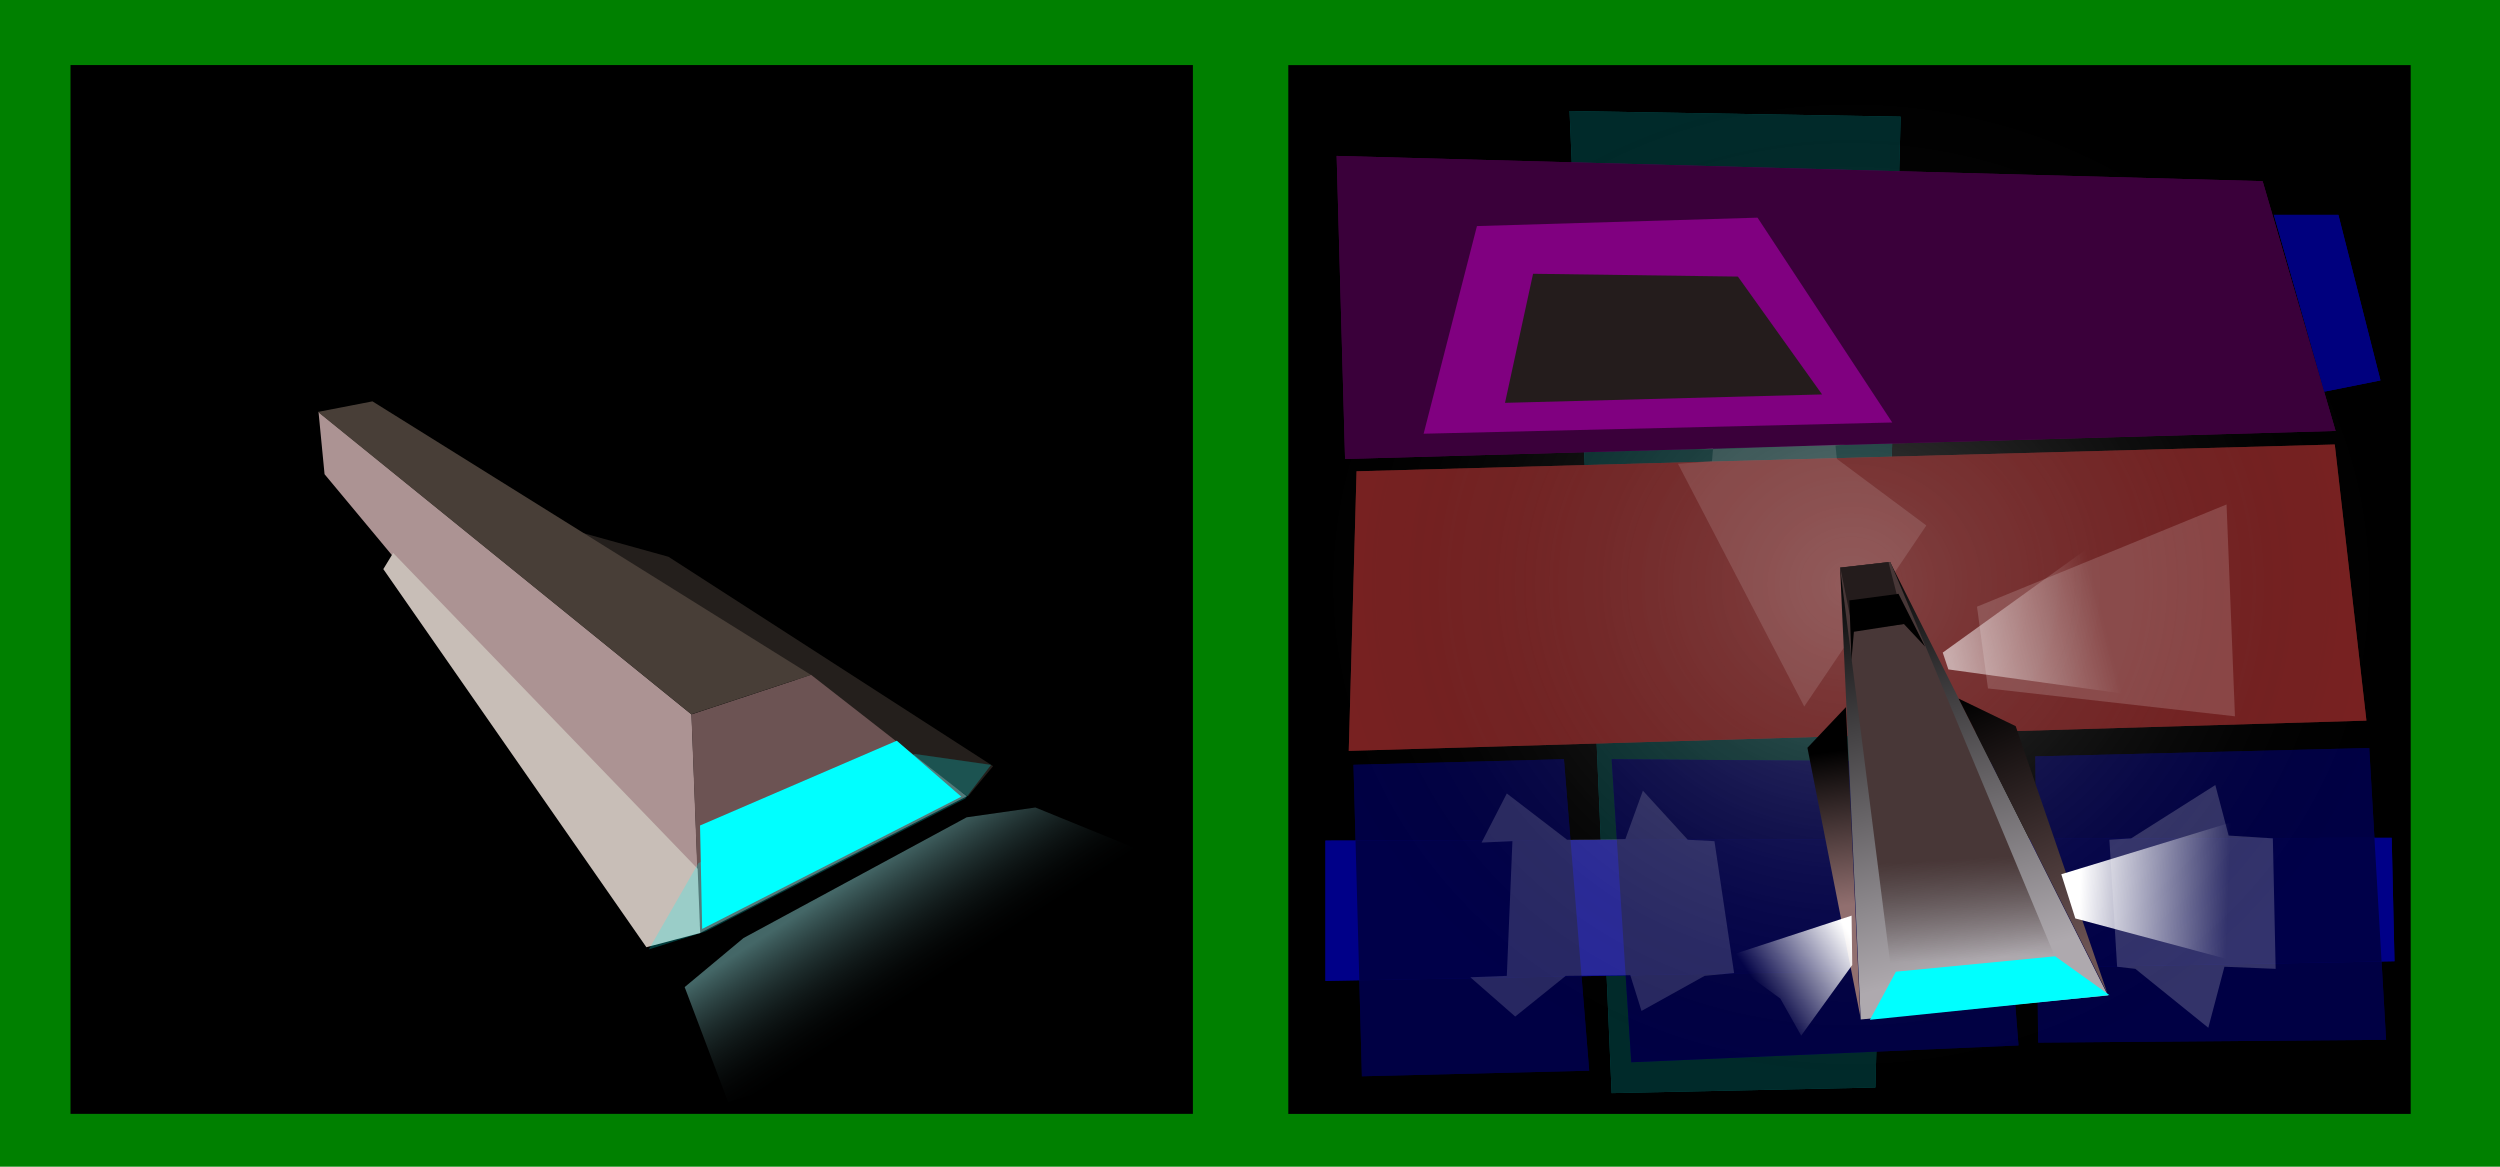
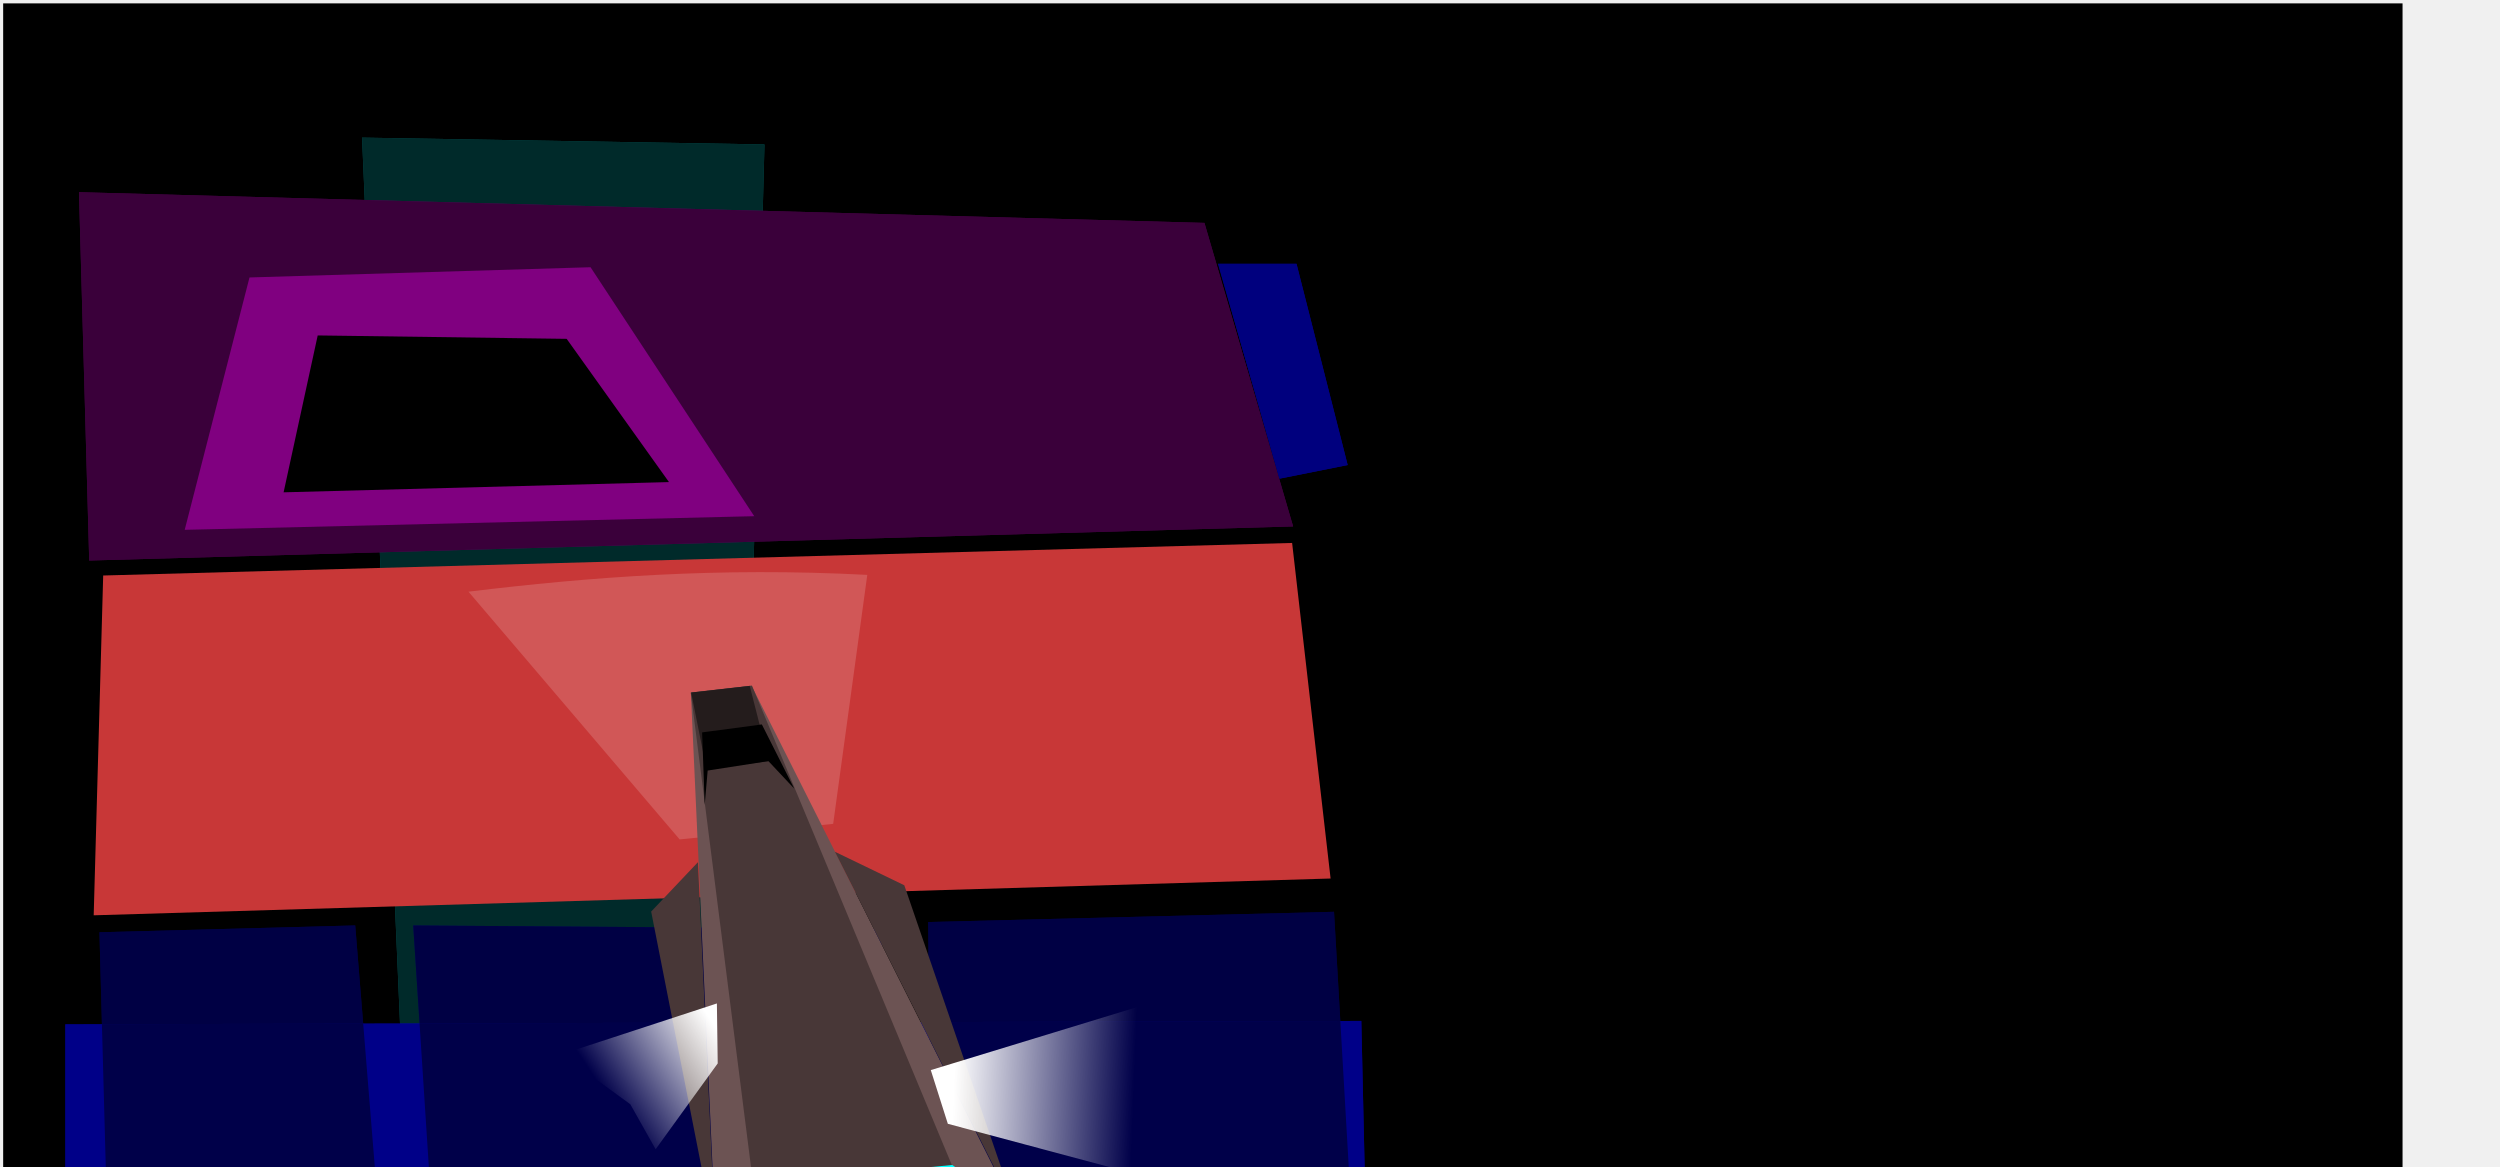
<svg xmlns="http://www.w3.org/2000/svg" xmlns:xlink="http://www.w3.org/1999/xlink" width="900" height="420" id="svg2" version="1.1">
  <defs id="defs4">
    <linearGradient id="linearGradient3857">
      <stop id="stop3859" offset="0" style="stop-color:#ffffff;stop-opacity:0.526;" />
      <stop id="stop3861" offset="1" style="stop-color:#000000;stop-opacity:0;" />
    </linearGradient>
    <linearGradient id="linearGradient4504">
      <stop id="stop4506" offset="0" style="stop-color:#6c5353;stop-opacity:1;" />
      <stop id="stop4508" offset="1" style="stop-color:#000000;stop-opacity:1;" />
    </linearGradient>
    <linearGradient id="linearGradient4496">
      <stop id="stop4498" offset="0" style="stop-color:#483737;stop-opacity:1;" />
      <stop id="stop4500" offset="1" style="stop-color:#483737;stop-opacity:0;" />
    </linearGradient>
    <linearGradient id="linearGradient4488">
      <stop id="stop4490" offset="0" style="stop-color:#aea9ae;stop-opacity:1;" />
      <stop id="stop4492" offset="1" style="stop-color:#000000;stop-opacity:1;" />
    </linearGradient>
    <linearGradient id="linearGradient4463">
      <stop id="stop4465" offset="0" style="stop-color:#916f6f;stop-opacity:1;" />
      <stop id="stop4467" offset="1" style="stop-color:#000000;stop-opacity:1;" />
    </linearGradient>
    <linearGradient id="linearGradient4455">
      <stop id="stop4457" offset="0" style="stop-color:#ffffff;stop-opacity:1;" />
      <stop id="stop4459" offset="1" style="stop-color:#ffffff;stop-opacity:0;" />
    </linearGradient>
    <linearGradient id="linearGradient4447">
      <stop id="stop4449" offset="0" style="stop-color:#ffffff;stop-opacity:1;" />
      <stop id="stop4451" offset="1" style="stop-color:#ffffff;stop-opacity:0;" />
    </linearGradient>
    <linearGradient id="linearGradient4433">
      <stop id="stop4435" offset="0" style="stop-color:#ffffff;stop-opacity:1;" />
      <stop id="stop4437" offset="1" style="stop-color:#ffffff;stop-opacity:0;" />
    </linearGradient>
    <linearGradient id="linearGradient4387">
      <stop id="stop4389" offset="0" style="stop-color:#a9ffff;stop-opacity:1;" />
      <stop id="stop4391" offset="1" style="stop-color:#000000;stop-opacity:0;" />
    </linearGradient>
    <linearGradient id="linearGradient4373">
      <stop id="stop4375" offset="0" style="stop-color:#ffffff;stop-opacity:1;" />
      <stop id="stop4377" offset="1" style="stop-color:#000000;stop-opacity:0;" />
    </linearGradient>
    <linearGradient gradientUnits="userSpaceOnUse" y2="354.845" x2="338.401" y1="313.429" x1="311.632" id="linearGradient4405" xlink:href="#linearGradient4387" />
    <linearGradient gradientTransform="matrix(0.9581152,0,0,0.9771429,26.02069,8.526504)" spreadMethod="pad" gradientUnits="userSpaceOnUse" y2="359.524" x2="636.901" y1="337.3" x1="669.731" id="linearGradient4439" xlink:href="#linearGradient4433" />
    <linearGradient gradientUnits="userSpaceOnUse" y2="322.274" x2="802.819" y1="320.254" x1="749.533" id="linearGradient4453" xlink:href="#linearGradient4447" />
    <linearGradient gradientUnits="userSpaceOnUse" y2="224.29" x2="758.119" y1="238.432" x1="702.814" id="linearGradient4461" xlink:href="#linearGradient4455" />
    <linearGradient gradientUnits="userSpaceOnUse" y2="293.064" x2="740.067" y1="348.37" x1="747.286" id="linearGradient4469" xlink:href="#linearGradient4463" />
    <linearGradient gradientTransform="translate(-80.8122,-22.22336)" y2="293.064" x2="740.067" y1="348.37" x1="747.286" gradientUnits="userSpaceOnUse" id="linearGradient4484" xlink:href="#linearGradient4463" />
    <linearGradient gradientUnits="userSpaceOnUse" y2="202.38" x2="671.283" y1="347.737" x1="710.221" id="linearGradient4494" xlink:href="#linearGradient4488" />
    <linearGradient gradientUnits="userSpaceOnUse" y2="345.615" x2="708.042" y1="309.544" x1="706.262" id="linearGradient4502" xlink:href="#linearGradient4496" />
    <linearGradient gradientUnits="userSpaceOnUse" y2="251.538" x2="707.158" y1="344.038" x1="747.877" id="linearGradient4510" xlink:href="#linearGradient4504" />
    <linearGradient y2="202.38" x2="671.283" y1="347.737" x1="710.221" gradientUnits="userSpaceOnUse" id="linearGradient5149" xlink:href="#linearGradient4488" />
    <linearGradient y2="345.615" x2="708.042" y1="309.544" x1="706.262" gradientUnits="userSpaceOnUse" id="linearGradient5151" xlink:href="#linearGradient4496" />
    <linearGradient y2="293.064" x2="740.067" y1="348.37" x1="747.286" gradientTransform="translate(-80.8122,-22.22336)" gradientUnits="userSpaceOnUse" id="linearGradient5153" xlink:href="#linearGradient4463" />
    <linearGradient y2="251.538" x2="707.158" y1="344.038" x1="747.877" gradientUnits="userSpaceOnUse" id="linearGradient5155" xlink:href="#linearGradient4504" />
    <linearGradient y2="224.29" x2="758.119" y1="238.432" x1="702.814" gradientUnits="userSpaceOnUse" id="linearGradient5157" xlink:href="#linearGradient4455" />
    <linearGradient y2="322.274" x2="802.819" y1="320.254" x1="749.533" gradientUnits="userSpaceOnUse" id="linearGradient5159" xlink:href="#linearGradient4447" />
    <linearGradient y2="359.524" x2="636.901" y1="337.3" x1="669.731" spreadMethod="pad" gradientTransform="matrix(0.9581152,0,0,0.9771429,26.02069,8.526504)" gradientUnits="userSpaceOnUse" id="linearGradient5161" xlink:href="#linearGradient4433" />
    <linearGradient y2="354.845" x2="338.401" y1="313.429" x1="311.632" gradientUnits="userSpaceOnUse" id="linearGradient5163" xlink:href="#linearGradient4387" />
    <linearGradient gradientTransform="translate(0.6499689,0.2193256)" y2="354.845" x2="338.401" y1="313.429" x1="311.632" gradientUnits="userSpaceOnUse" id="linearGradient5168" xlink:href="#linearGradient4387" />
-     <linearGradient y2="359.524" x2="636.901" y1="337.3" x1="669.731" spreadMethod="pad" gradientTransform="matrix(0.9581152,0,0,0.9771429,26.02069,8.526504)" gradientUnits="userSpaceOnUse" id="linearGradient5172" xlink:href="#linearGradient4433" />
-     <linearGradient y2="322.274" x2="802.819" y1="320.254" x1="749.533" gradientUnits="userSpaceOnUse" id="linearGradient5175" xlink:href="#linearGradient4447" />
+     <linearGradient y2="359.524" x2="636.901" y1="337.3" x1="669.731" spreadMethod="pad" gradientTransform="matrix(1.16452,0,0,1.187647,-520.597,-29.0881)" gradientUnits="userSpaceOnUse" id="linearGradient5172" xlink:href="#linearGradient4433" />
+     <linearGradient y2="322.274" x2="802.819" y1="320.254" x1="749.533" gradientUnits="userSpaceOnUse" id="linearGradient5175" xlink:href="#linearGradient4447" gradientTransform="matrix(1.215428,0,0,1.215428,-566.9821,2.654445)" />
    <linearGradient y2="224.29" x2="758.119" y1="238.432" x1="702.814" gradientUnits="userSpaceOnUse" id="linearGradient5178" xlink:href="#linearGradient4455" />
-     <linearGradient y2="251.538" x2="707.158" y1="344.038" x1="747.877" gradientUnits="userSpaceOnUse" id="linearGradient5192" xlink:href="#linearGradient4504" />
-     <linearGradient y2="293.064" x2="740.067" y1="348.37" x1="747.286" gradientTransform="translate(-80.8122,-22.22336)" gradientUnits="userSpaceOnUse" id="linearGradient5195" xlink:href="#linearGradient4463" />
-     <linearGradient y2="345.615" x2="708.042" y1="309.544" x1="706.262" gradientUnits="userSpaceOnUse" id="linearGradient5198" xlink:href="#linearGradient4496" />
-     <linearGradient y2="202.38" x2="671.283" y1="347.737" x1="710.221" gradientUnits="userSpaceOnUse" id="linearGradient5201" xlink:href="#linearGradient4488" />
    <radialGradient gradientUnits="userSpaceOnUse" gradientTransform="matrix(1,0,0,0.926259,0,15.51194)" r="198.571" fy="210.357" fx="666.429" cy="210.357" cx="666.429" id="radialGradient3863" xlink:href="#linearGradient3857" />
  </defs>
  <g transform="translate(-0.6499689,-0.2193256)" id="layer1">
-     <rect y="0.219" x="0.65" height="420" width="900" id="rect3014" style="fill:#008000;fill-opacity:1;fill-rule:nonzero;stroke:none" />
-     <rect y="23.64" x="26.033" height="377.568" width="404.061" id="rect3790" style="fill:#000000;fill-opacity:1;fill-rule:nonzero;stroke:none" />
-     <path id="path3027" d="M208.963 191.684L241.299 200.658L358.17 276.035L349.134 286.919L208.963 191.684" style="fill:#241f1c;stroke:none" />
-     <rect style="fill:#000000;fill-opacity:1;fill-rule:nonzero;stroke:none" id="rect3784" width="404.061" height="377.568" x="464.439" y="23.661" />
-     <path id="path3833" d="M684.883 42.21L565.685 40.189L580.838 393.743L675.792 391.722L684.883 42.21" style="fill:#008080;stroke:none" />
-     <path style="opacity:0.67;fill:#000000;stroke:none" d="M684.883 42.21L565.685 40.189L580.838 393.743L675.792 391.722L684.883 42.21" id="path4425" />
-     <path id="path3819" d="M 487.904,275.555 563.665,273.535 572.756,385.661 490.934,387.682 z" style="fill:#000080;stroke:none" />
-     <path id="path3821" d="M 580.838,273.535 587.909,382.631 727.31,376.57 719.229,274.545 z" style="fill:#000080;stroke:none" />
-     <path id="path3823" d="M 733.371,272.524 853.579,269.494 859.64,374.55 734.381,375.56 z" style="fill:#000080;stroke:none" />
-     <path id="path3825" d="M 477.802,302.829 477.802,353.337 862.67,346.266 861.66,301.819 z" style="fill:#0000ff;stroke:none" />
-     <path style="opacity:0.468;fill:#000000;stroke:none" d="M 487.904,275.555 563.665,273.535 572.756,385.661 490.934,387.682 z" id="path4417" />
-     <path style="opacity:0.468;fill:#000000;stroke:none" d="M 580.838,273.535 587.909,382.631 727.31,376.57 719.229,274.545 z" id="path4419" />
-     <path style="opacity:0.468;fill:#000000;stroke:none" d="M 733.371,272.524 853.579,269.494 859.64,374.55 734.381,375.56 z" id="path4421" />
-     <path style="opacity:0.468;fill:#000000;stroke:none" d="M 477.802,302.829 477.802,353.337 862.67,346.266 861.66,301.819 z" id="path4423" />
-     <path id="path4429" d="M760.032 302.537L767.861 302.031L798.165 282.839L802.964 301.021L818.874 302.031L819.884 349.004L801.448 348.246L795.64 370.217L769.376 349.004L762.81 348.246L760.032 302.537L760.032 302.537" style="opacity:0.202;fill:#ffffff;stroke:none" />
-     <path id="path3808" d="M489.014 169.885L841.165 160.241L852.561 259.634L486.201 270.531L489.014 169.885" style="fill:#c83737;stroke:none" />
-     <rect transform="translate(0.6499689,0.2193256)" y="26.429" x="467.857" height="367.857" width="397.143" id="rect3087" style="opacity:0.555;fill:url(#radialGradient3863);fill-opacity:1;fill-rule:nonzero;stroke:none" />
-     <path style="opacity:0.394;fill:#000000;stroke:none" d="M489.014 169.885L841.165 160.241L852.561 259.634L486.201 270.531L489.014 169.885" id="path4413" />
-     <path id="path4431" d="M712.368 218.618L802.206 181.823L805.236 258.09L716.322 248.05L712.368 218.618" style="opacity:0.161;fill:#ffffff;stroke:none" />
-     <path id="path3802" d="M481.843 56.352L484.873 165.448L841.457 155.347L815.193 65.443L481.843 56.352" style="fill:#800080;stroke:none" />
-     <path style="opacity:0.55;fill:#000000;stroke:none" d="M481.843 56.352L484.873 165.448L841.457 155.347L815.193 65.443L481.843 56.352" id="path4409" />
-     <path id="path4407" d="M611.287 162.125L617.348 161.62L616.969 166.292L604.721 167.176L650.178 254.554L694.12 189.399L661.921 165.408L661.416 160.61L665.33 160.231L611.287 162.125L611.287 162.125" style="opacity:0.156;fill:#e3dbdb;stroke:none" />
-     <path style="fill:url(#linearGradient5201);fill-opacity:1;stroke:none" d="M663.078 204.626L681.06 202.526L759.497 358.575L670.513 367.234L663.078 204.626" id="path3786" />
-     <path style="fill:url(#linearGradient5198);fill-opacity:1;stroke:none" d="M663.048 204.559L681.538 350.153L740.542 344.885L681.175 202.506L663.048 204.559" id="path3788" />
-     <path style="fill:url(#linearGradient5195);fill-opacity:1;stroke:none" d="M665.167 254.8L651.322 269.422L670.367 366.178L665.167 254.8" id="path3790" />
-     <path style="fill:url(#linearGradient5192);fill-opacity:1;stroke:none" d="M705.734 251.702L726.296 261.632L759.301 357.802L705.734 251.702" id="path3793" />
-     <path style="fill:#241c1c;stroke:none" d="M663.165 204.536L680.513 202.569L686.204 224.87L667.684 227.131L663.165 204.536" id="path3797" />
-     <path style="fill:#000000;stroke:none" d="M666.414 216.351L684.105 213.993L693.697 233.012L686.047 224.858L668.057 227.656L667.177 237.864L666.414 216.351" id="path3799" />
-     <path style="fill:#00ffff;stroke:none" d="M673.83 367.346L683.178 350.026L740.503 344.479L760.036 358.455L673.83 367.346" id="path3809" />
-     <path id="path3019" d="M117.489 170.933L252.538 333.134L249.597 257.411L115.316 148.516L117.489 170.933" style="fill:#ac9393;stroke:none" />
-     <path id="path3021" d="M249.558 257.4L292.635 243.161L348.685 286.882L252.538 336.164L249.558 257.4" style="fill:#6c5353;stroke:none" />
-     <path id="path3023" d="M115.086 148.516L249.508 257.372L292.565 243.167L134.737 144.709L115.086 148.516" style="fill:#483e37;stroke:none" />
-     <path id="path3025" d="M142.179 199.288L251.796 312.975L252.717 336.103L233.345 341.215L138.643 205.097L142.179 199.288" style="fill:#c8beb7;stroke:none" />
-     <path id="path3029" d="M252.664 297.399L323.489 266.877L346.704 287.025L253.431 334.634L252.664 297.399" style="fill:#00ffff;stroke:none" />
-     <path id="path3804" d="M532.35 81.606L513.157 156.357L681.853 152.316L633.366 78.575L532.35 81.606" style="fill:#800080;stroke:none" />
-     <path id="path3800" d="M542.452 145.245L552.553 98.778L626.295 99.788L656.599 142.215L542.452 145.245" style="fill:#241c1c;stroke:none" />
-     <path id="path3806" d="M819.234 77.565L842.467 77.565L857.62 137.164L837.416 141.205L819.234 77.565" style="fill:#0000ff;stroke:none" />
-     <path id="path3835" d="M700.036 235.149L758.625 192.975L763.928 213.43L770.494 235.401L769.484 250.554L702.056 241.21L700.036 235.149" style="opacity:0.587;fill:url(#linearGradient5178);fill-opacity:1;stroke:none" />
-     <path id="path3837" d="M742.715 314.951L747.765 330.861L805.344 346.266L821.507 336.922L818.224 312.931L812.163 293.738L742.715 314.951L742.715 314.951" style="fill:url(#linearGradient5175);fill-opacity:1;stroke:none" />
-     <path id="path3839" d="M667.216 329.851L621.244 344.903L641.569 359.709L649.069 373.035L667.458 347.618L667.216 329.851" style="fill:url(#linearGradient5172);fill-opacity:1;stroke:none" />
-     <path id="path3861" d="M234.221 342.005L252.079 310.934L329.936 271.648L357.436 275.576L348.15 287.719L254.579 335.576L234.221 342.005" style="opacity:0.234;fill:#00ffff;stroke:none" />
-     <path id="path4371" d="M247.127 355.57L268.34 337.892L348.648 294.455L373.396 290.92L425.419 312.133L401.681 341.933L330.465 376.783L262.785 396.986L247.127 355.57" style="opacity:0.404;fill:url(#linearGradient5168);fill-opacity:1;stroke:none" />
-     <path style="opacity:0.505;fill:#000000;stroke:none" d="M819.234 77.565L842.467 77.565L857.62 137.164L837.416 141.205L819.234 77.565" id="path4411" />
-     <path id="path4427" d="M617.853 303.042L608.257 302.537L592.094 284.859L585.781 302.284L564.82 302.537L543.102 285.869L534.011 303.547L545.122 303.042L543.102 351.529L529.97 352.034L546.132 366.176L564.315 351.529L587.549 351.276L591.589 364.156L614.318 351.529L624.924 350.519L617.853 303.042L617.853 303.042" style="opacity:0.156;fill:#ffffff;stroke:none" />
+     <path style="fill:#000000;fill-opacity:1;fill-rule:nonzero;stroke:none" d="M 1.789,1.437 865.567,1.437 865.567,514.366 1.789,514.366 z" id="rect3784" />
+     <path id="path3833" d="M 275.862,52.221 130.986,49.765 149.402,479.484 264.812,477.028 275.862,52.221" style="fill:#008080;stroke:none" />
+     <path style="opacity:0.67;fill:#000000;stroke:none" d="M 275.862,52.221 130.986,49.765 149.402,479.484 264.812,477.028 275.862,52.221" id="path4425" />
+     <path id="path3819" d="M 36.448,335.835 128.53,333.38 139.58,469.662 40.131,472.117 z" style="fill:#000080;stroke:none" />
+     <path id="path3821" d="M 149.402,333.38 157.997,465.979 327.429,458.612 317.606,334.607 z" style="fill:#000080;stroke:none" />
+     <path id="path3823" d="M 334.795,332.152 480.899,328.469 488.266,456.156 336.023,457.384 z" style="fill:#000080;stroke:none" />
+     <path id="path3825" d="M 24.17,368.985 24.17,430.373 491.949,421.779 490.722,367.757 z" style="fill:#0000ff;stroke:none" />
+     <path style="opacity:0.468;fill:#000000;stroke:none" d="M 36.448,335.835 128.53,333.38 139.58,469.662 40.131,472.117 z" id="path4417" />
+     <path style="opacity:0.468;fill:#000000;stroke:none" d="M 149.402,333.38 157.997,465.979 327.429,458.612 317.606,334.607 z" id="path4419" />
+     <path style="opacity:0.468;fill:#000000;stroke:none" d="M 334.795,332.152 480.899,328.469 488.266,456.156 336.023,457.384 z" id="path4421" />
+     <path style="opacity:0.468;fill:#000000;stroke:none" d="M 24.17,368.985 24.17,430.373 491.949,421.779 490.722,367.757 z" id="path4423" />
+     <path id="path3808" d="M 37.797,207.401 465.812,195.679 479.662,316.485 34.379,329.729 37.797,207.401" style="fill:#c83737;stroke:none" />
+     <path id="path4431" d="M 312.871,207.178 300.594,296.805 245.319,302.405 169.302,213.224 C 213.201,207.91 259.225,204.369 312.871,207.178 z" style="opacity:0.161;fill:#ffffff;stroke:none" />
+     <path id="path3802" d="M 29.081,69.41 32.764,202.009 466.166,189.731 434.244,80.46 29.081,69.41" style="fill:#800080;stroke:none" />
+     <path style="opacity:0.55;fill:#000000;stroke:none" d="M 29.081,69.41 32.764,202.009 466.166,189.731 434.244,80.46 29.081,69.41" id="path4409" />
+     <path style="fill:#6c5353;fill-opacity:1;stroke:none" d="M 249.36,249.626 271.215,247.074 366.55,436.74 258.396,447.264 249.36,249.626" id="path3786" />
+     <path style="fill:#483737;fill-opacity:1;stroke:none" d="M 249.322,249.544 271.796,426.504 343.511,420.101 271.355,247.049 249.322,249.544" id="path3788" />
+     <path style="fill:#483737;fill-opacity:1;stroke:none" d="M 251.899,310.61 235.071,328.381 258.218,445.981 251.899,310.61" id="path3790" />
+     <path style="fill:#483737;fill-opacity:1;stroke:none" d="M 301.205,306.844 326.197,318.913 366.312,435.801 301.205,306.844" id="path3793" />
+     <path style="fill:#241c1c;stroke:none" d="M 249.465,249.517 270.55,247.126 277.467,274.231 254.958,276.98 249.465,249.517" id="path3797" />
+     <path style="fill:#000000;stroke:none" d="M 253.415,263.877 274.916,261.011 286.575,284.128 277.277,274.217 255.411,277.617 254.341,290.025 253.415,263.877" id="path3799" />
+     <path style="fill:#00ffff;stroke:none" d="M 262.427,447.4 273.79,426.35 343.464,419.608 367.205,436.594 262.427,447.4" id="path3809" />
+     <path id="path3804" d="M 90.469,100.104 67.142,190.959 272.179,186.048 213.246,96.421 90.469,100.104" style="fill:#800080;stroke:none" />
+     <path id="path3800" d="M 102.747,177.453 115.025,120.976 204.652,122.204 241.485,173.77 102.747,177.453" style="fill:#000000;stroke:none" />
+     <path id="path3806" d="M 439.155,95.193 467.394,95.193 485.811,167.631 461.255,172.542 439.155,95.193" style="fill:#0000ff;stroke:none" />
+     <path id="path3837" d="M 335.734,385.454 341.873,404.792 411.856,423.515 431.5,412.158 427.51,382.999 420.143,359.671 335.734,385.454 335.734,385.454" style="fill:url(#linearGradient5175);fill-opacity:1;stroke:none" />
+     <path id="path3839" d="M 258.73,361.458 202.854,379.754 227.557,397.749 236.674,413.945 259.024,383.053 258.73,361.458" style="fill:url(#linearGradient5172);fill-opacity:1;stroke:none" />
+     <path style="opacity:0.505;fill:#000000;stroke:none" d="M 439.155,95.193 467.394,95.193 485.811,167.631 461.255,172.542 439.155,95.193" id="path4411" />
  </g>
</svg>
